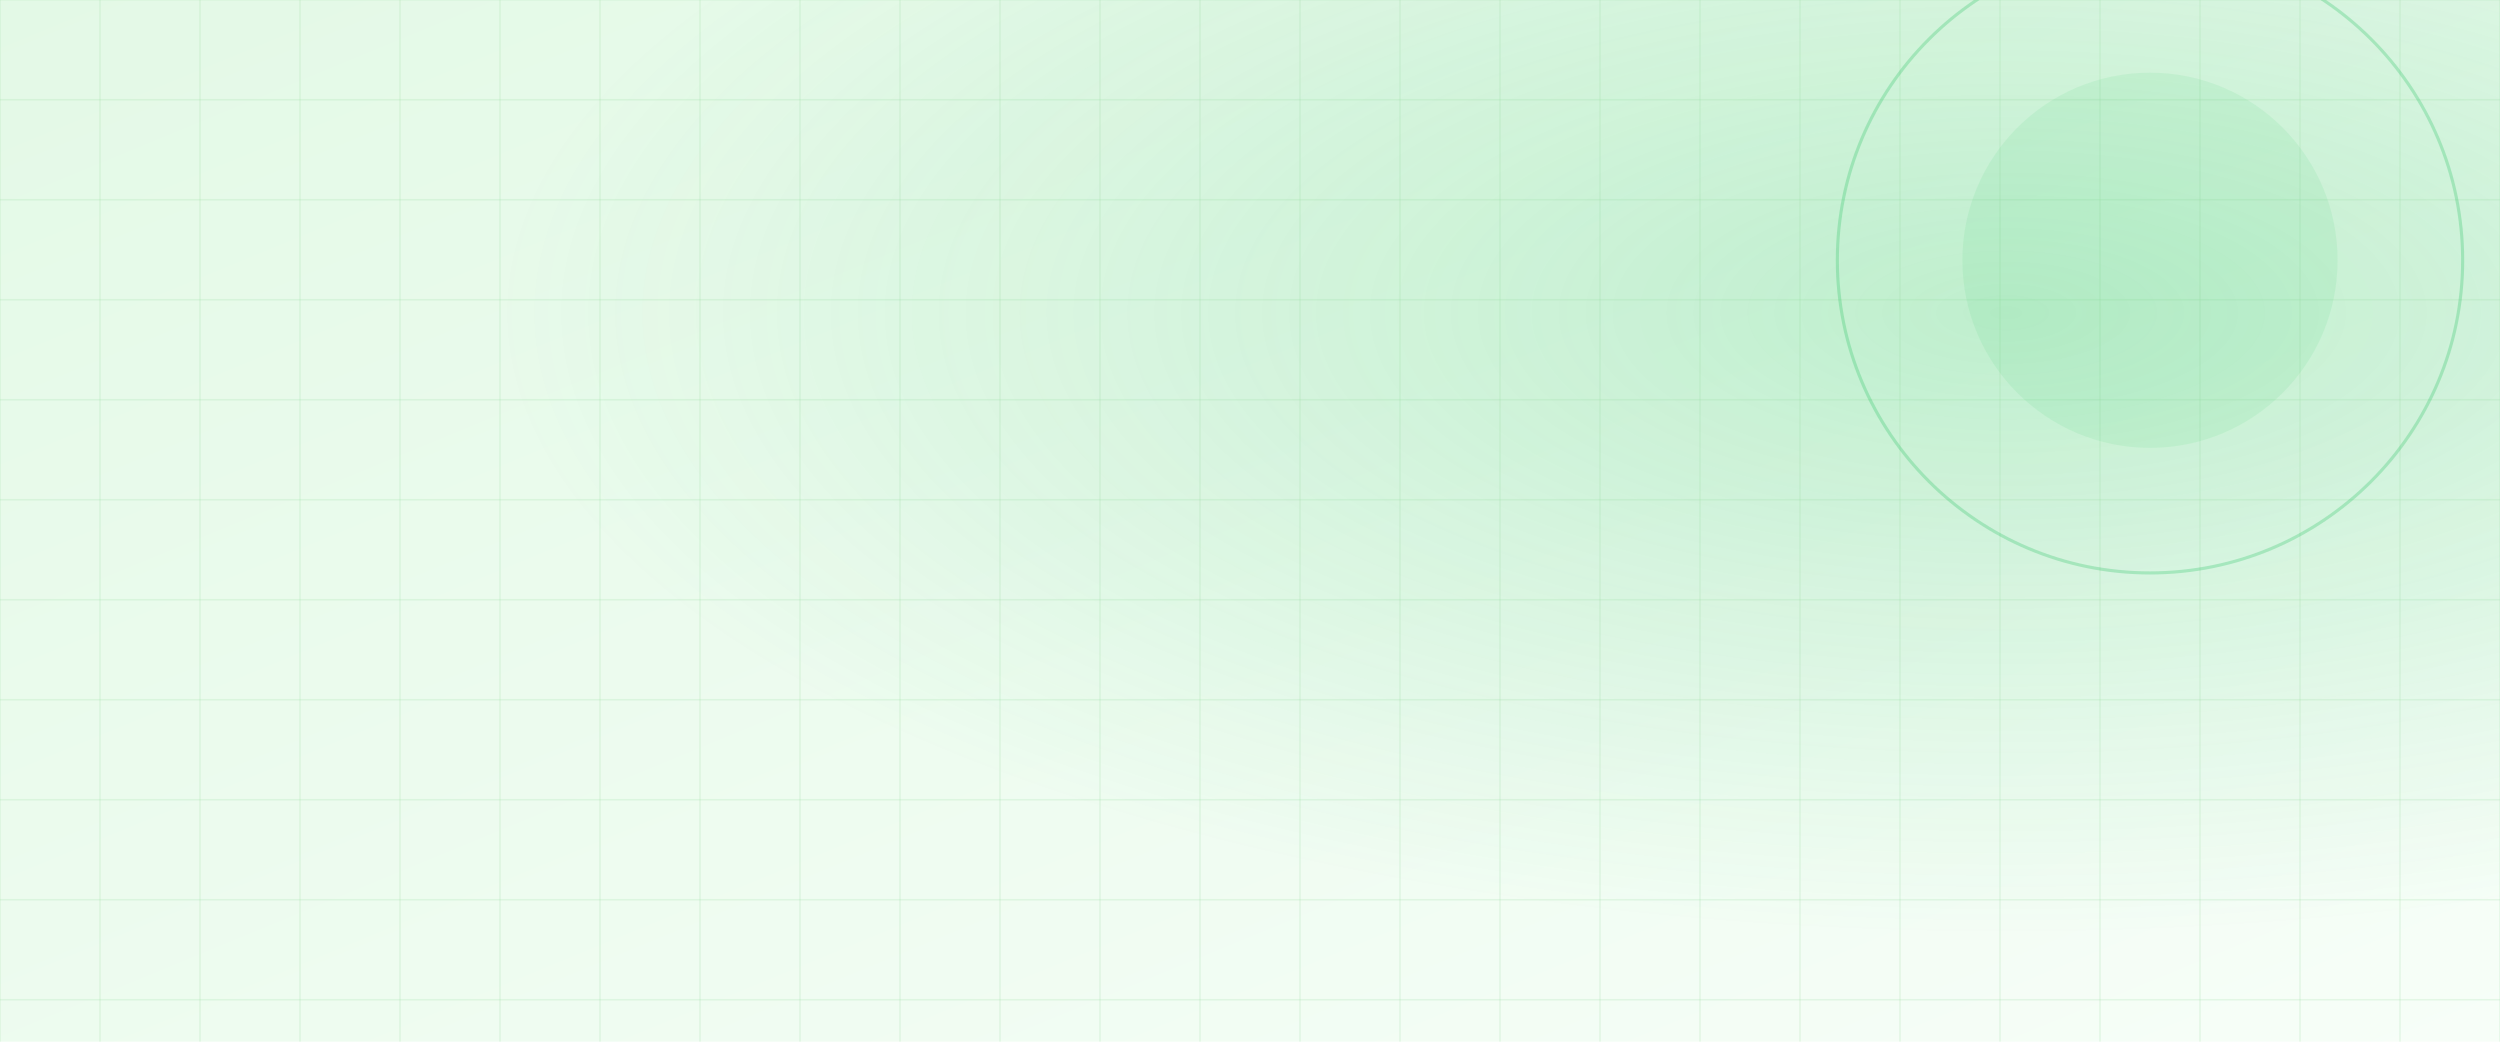
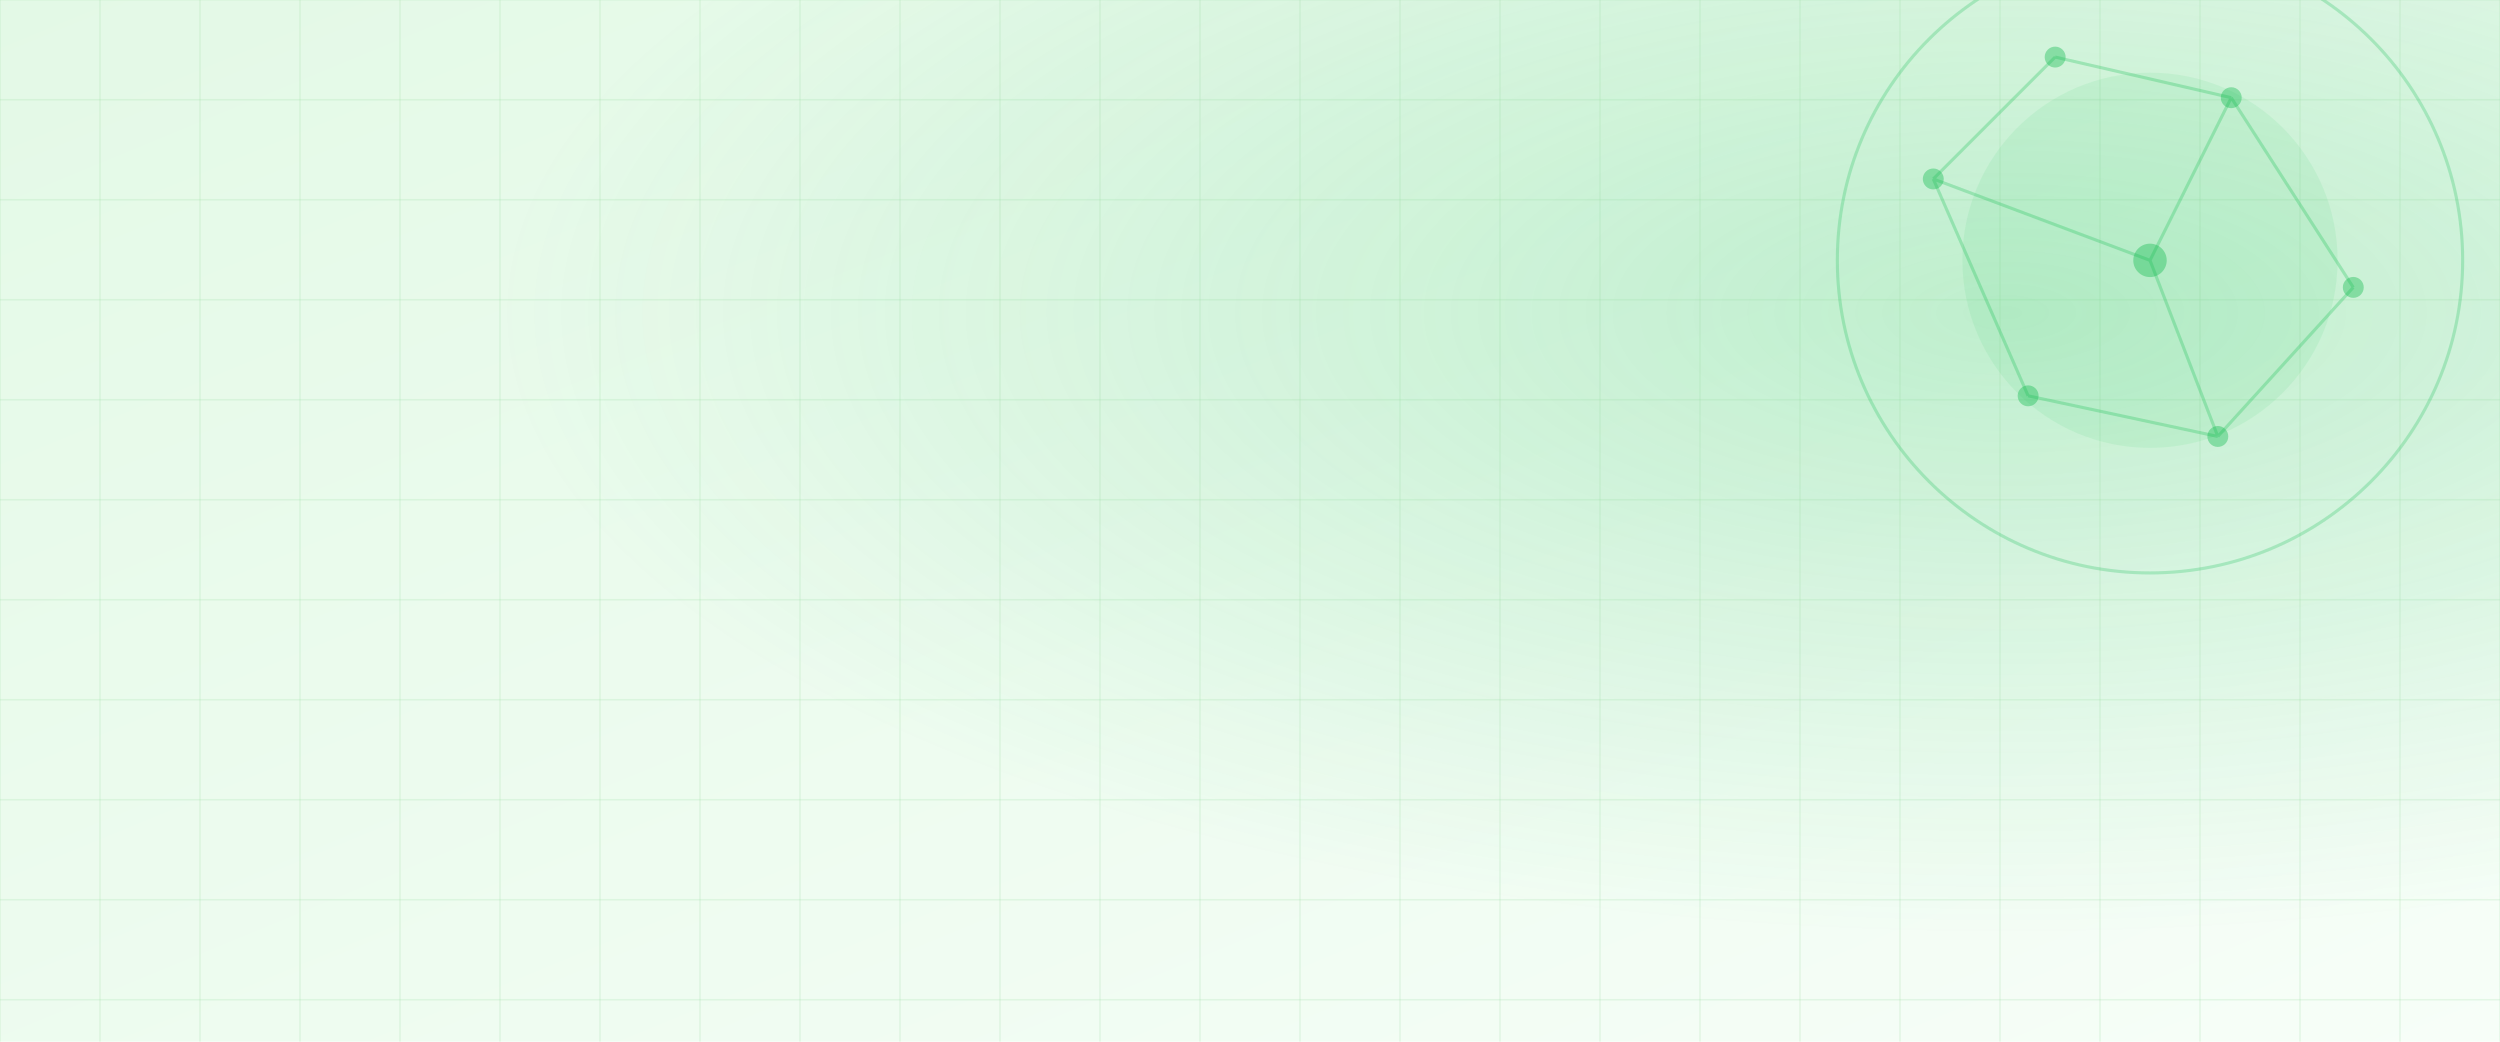
<svg xmlns="http://www.w3.org/2000/svg" width="1320" height="550" viewBox="0 0 1600 667" preserveAspectRatio="xMidYMid slice" role="img" aria-hidden="true">
  <defs>
    <linearGradient id="g9503e5" x1="0" y1="0" x2="1" y2="1">
      <stop offset="0" stop-color="#E3F9E6" />
      <stop offset="1" stop-color="#F7FEF8" />
    </linearGradient>
    <radialGradient id="g9503e5r" cx=".8" cy=".3" r=".6">
      <stop offset="0" stop-color="#17BD54" stop-opacity="0.22" />
      <stop offset="1" stop-color="#17BD54" stop-opacity="0" />
    </radialGradient>
  </defs>
  <rect width="1600" height="667" fill="url(#g9503e5)" />
  <rect width="1600" height="667" fill="url(#g9503e5r)" />
  <path d="M0 0V667" stroke="#8CDB99" stroke-opacity="0.18" />
  <path d="M64 0V667" stroke="#8CDB99" stroke-opacity="0.18" />
  <path d="M128 0V667" stroke="#8CDB99" stroke-opacity="0.18" />
  <path d="M192 0V667" stroke="#8CDB99" stroke-opacity="0.18" />
  <path d="M256 0V667" stroke="#8CDB99" stroke-opacity="0.18" />
  <path d="M320 0V667" stroke="#8CDB99" stroke-opacity="0.18" />
  <path d="M384 0V667" stroke="#8CDB99" stroke-opacity="0.18" />
  <path d="M448 0V667" stroke="#8CDB99" stroke-opacity="0.18" />
  <path d="M512 0V667" stroke="#8CDB99" stroke-opacity="0.18" />
  <path d="M576 0V667" stroke="#8CDB99" stroke-opacity="0.18" />
  <path d="M640 0V667" stroke="#8CDB99" stroke-opacity="0.18" />
  <path d="M704 0V667" stroke="#8CDB99" stroke-opacity="0.18" />
  <path d="M768 0V667" stroke="#8CDB99" stroke-opacity="0.18" />
  <path d="M832 0V667" stroke="#8CDB99" stroke-opacity="0.18" />
  <path d="M896 0V667" stroke="#8CDB99" stroke-opacity="0.18" />
  <path d="M960 0V667" stroke="#8CDB99" stroke-opacity="0.18" />
  <path d="M1024 0V667" stroke="#8CDB99" stroke-opacity="0.18" />
  <path d="M1088 0V667" stroke="#8CDB99" stroke-opacity="0.18" />
  <path d="M1152 0V667" stroke="#8CDB99" stroke-opacity="0.18" />
  <path d="M1216 0V667" stroke="#8CDB99" stroke-opacity="0.18" />
  <path d="M1280 0V667" stroke="#8CDB99" stroke-opacity="0.18" />
  <path d="M1344 0V667" stroke="#8CDB99" stroke-opacity="0.18" />
  <path d="M1408 0V667" stroke="#8CDB99" stroke-opacity="0.18" />
  <path d="M1472 0V667" stroke="#8CDB99" stroke-opacity="0.18" />
  <path d="M1536 0V667" stroke="#8CDB99" stroke-opacity="0.18" />
  <path d="M1600 0V667" stroke="#8CDB99" stroke-opacity="0.18" />
  <path d="M0 0H1600" stroke="#8CDB99" stroke-opacity="0.18" />
  <path d="M0 64H1600" stroke="#8CDB99" stroke-opacity="0.18" />
  <path d="M0 128H1600" stroke="#8CDB99" stroke-opacity="0.18" />
  <path d="M0 192H1600" stroke="#8CDB99" stroke-opacity="0.18" />
  <path d="M0 256H1600" stroke="#8CDB99" stroke-opacity="0.18" />
  <path d="M0 320H1600" stroke="#8CDB99" stroke-opacity="0.18" />
  <path d="M0 384H1600" stroke="#8CDB99" stroke-opacity="0.18" />
  <path d="M0 448H1600" stroke="#8CDB99" stroke-opacity="0.18" />
  <path d="M0 512H1600" stroke="#8CDB99" stroke-opacity="0.18" />
  <path d="M0 576H1600" stroke="#8CDB99" stroke-opacity="0.18" />
  <path d="M0 640H1600" stroke="#8CDB99" stroke-opacity="0.18" />
  <circle cx="1376" cy="166.75" r="200.1" fill="none" stroke="#17BD54" stroke-opacity=".25" stroke-width="2" />
  <circle cx="1376" cy="166.75" r="120.06" fill="#17BD54" fill-opacity=".08" />
+   <path d="M1237.3 114.7L1315.3 36.7M1315.3 36.7L1428 62.7M1428 62.7L1506.1 184.1M1506.1 184.1L1419.4 279.5M1419.4 279.5L1298 253.5M1298 253.5L1237.3 114.7M1376 166.8L1237.3 114.7M1376 166.8L1428 62.7M1376 166.8L1419.4 279.5" stroke="#17BD54" stroke-opacity=".28" stroke-width="2" fill="none" />
+   <circle cx="1237.3" cy="114.7" r="6.7" fill="#17BD54" fill-opacity=".4" />
+   <circle cx="1315.3" cy="36.7" r="6.7" fill="#17BD54" fill-opacity=".4" />
+   <circle cx="1428" cy="62.7" r="6.7" fill="#17BD54" fill-opacity=".4" />
+   <circle cx="1506.1" cy="184.1" r="6.7" fill="#17BD54" fill-opacity=".4" />
+   <circle cx="1419.4" cy="279.5" r="6.7" fill="#17BD54" fill-opacity=".4" />
+   <circle cx="1298" cy="253.5" r="6.7" fill="#17BD54" fill-opacity=".4" />
+   <circle cx="1376" cy="166.8" r="10.7" fill="#17BD54" fill-opacity=".4" />
</svg>
